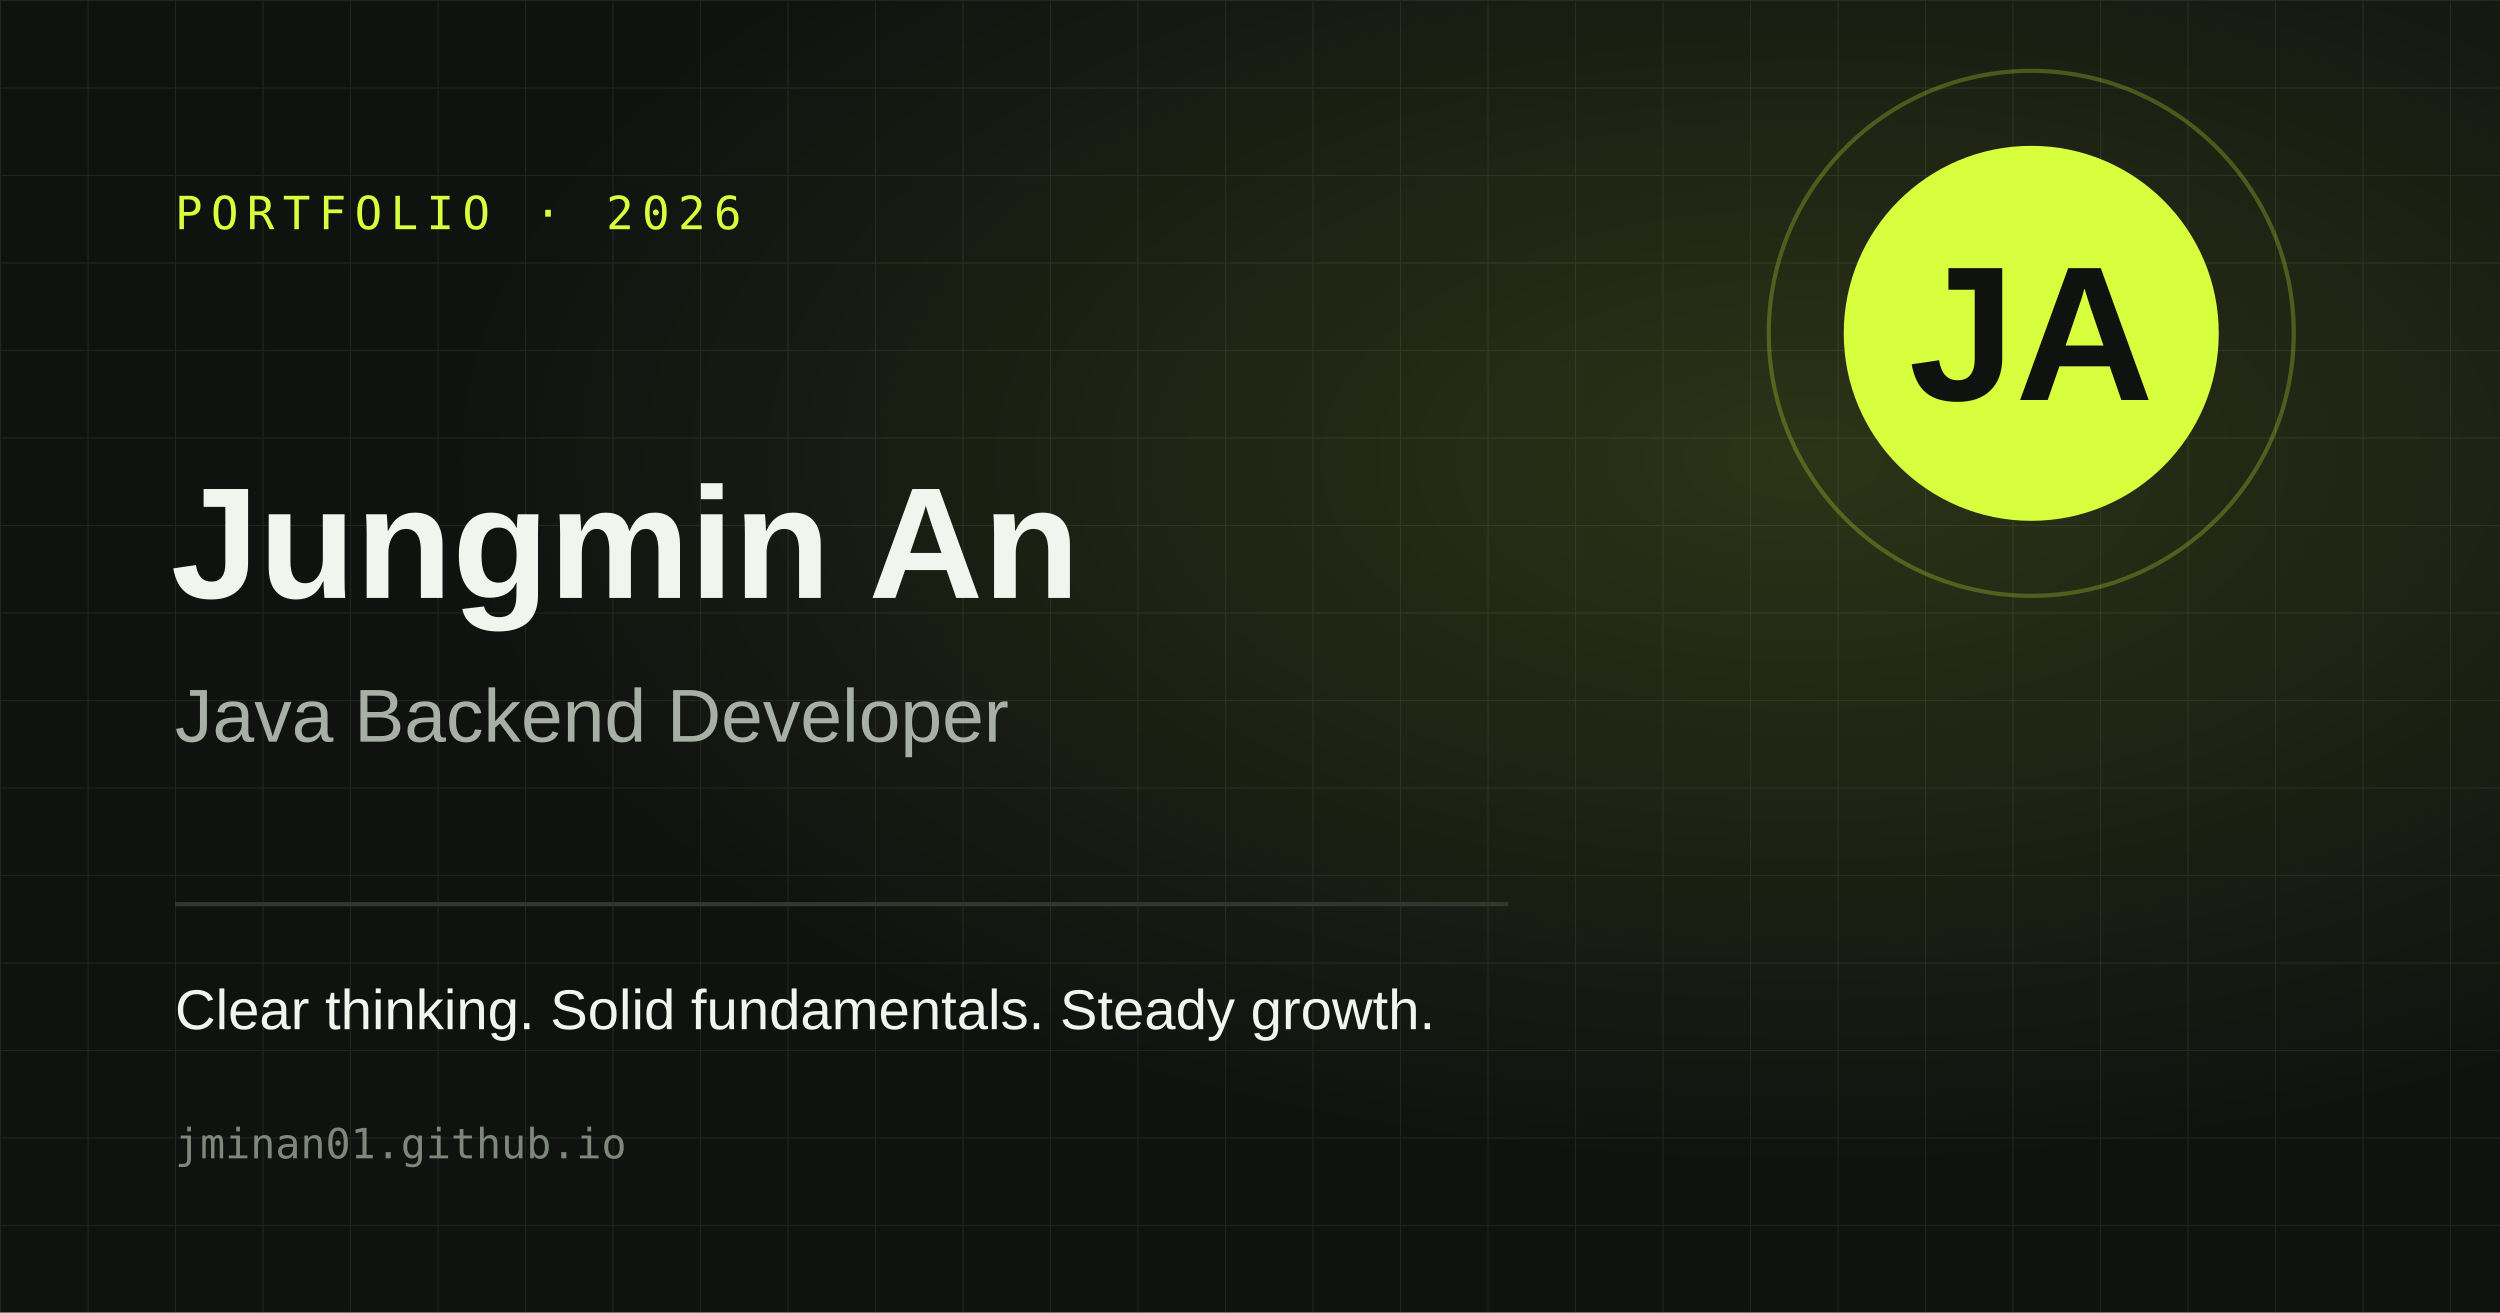
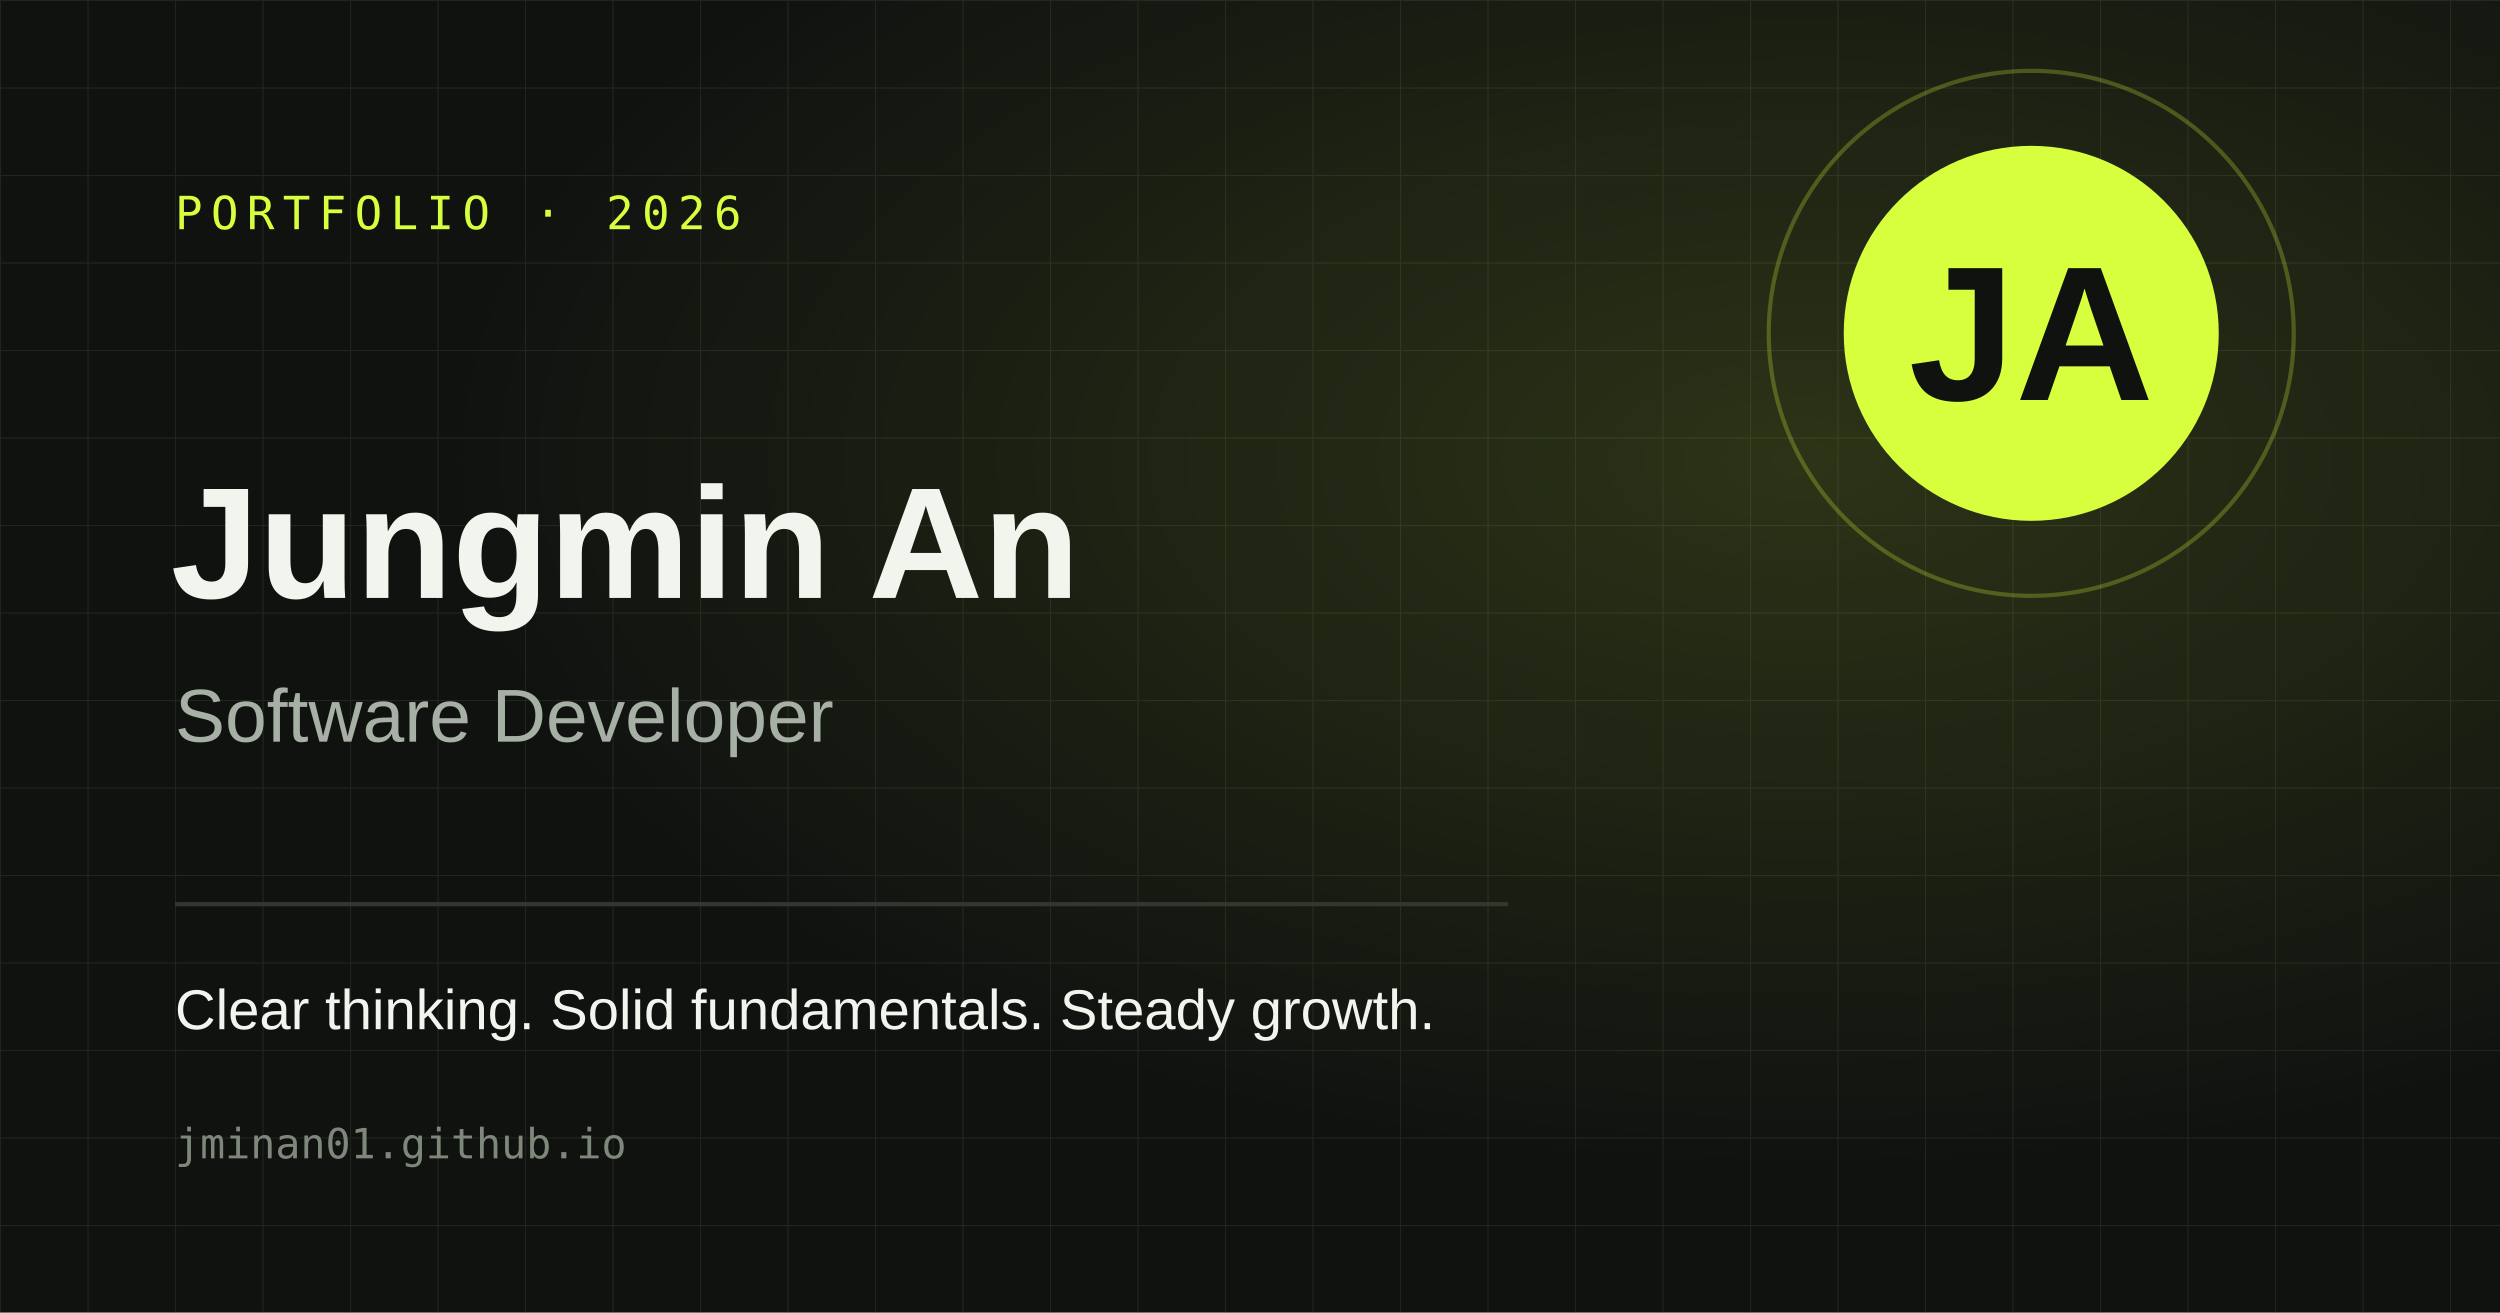
<svg xmlns="http://www.w3.org/2000/svg" width="1200" height="630" viewBox="0 0 1200 630" role="img" aria-labelledby="title desc">
  <defs>
    <pattern id="grid" width="42" height="42" patternUnits="userSpaceOnUse">
      <path d="M42 0H0v42" fill="none" stroke="#273026" stroke-width="1" />
    </pattern>
    <radialGradient id="glow" cx="72%" cy="35%" r="54%">
      <stop offset="0" stop-color="#d8ff3e" stop-opacity=".14" />
      <stop offset="1" stop-color="#d8ff3e" stop-opacity="0" />
    </radialGradient>
  </defs>
  <rect width="1200" height="630" fill="#101210" />
  <rect width="1200" height="630" fill="url(#grid)" opacity=".65" />
  <rect width="1200" height="630" fill="url(#glow)" />
  <circle cx="975" cy="160" r="126" fill="none" stroke="#d8ff3e" stroke-opacity=".25" stroke-width="2" />
  <circle cx="975" cy="160" r="90" fill="#d8ff3e" />
  <text x="975" y="192" fill="#101210" font-family="Arial, sans-serif" font-size="92" font-weight="800" text-anchor="middle">JA</text>
  <text x="84" y="110" fill="#d8ff3e" font-family="monospace" font-size="22" letter-spacing="4">PORTFOLIO · 2026</text>
  <text x="82" y="287" fill="#f2f5ed" font-family="Arial, sans-serif" font-size="76" font-weight="750">Jungmin An</text>
-   <text x="84" y="356" fill="#a7b0a4" font-family="Arial, sans-serif" font-size="36">Java Backend Developer</text>
+   <text x="84" y="356" fill="#a7b0a4" font-family="Arial, sans-serif" font-size="36">Software Developer</text>
  <path d="M84 434h640" stroke="#30382f" stroke-width="2" />
  <text x="84" y="494" fill="#f2f5ed" font-family="Arial, sans-serif" font-size="27">Clear thinking. Solid fundamentals. Steady growth.</text>
  <text x="84" y="556" fill="#7d887a" font-family="monospace" font-size="20">jminan01.github.io</text>
</svg>
